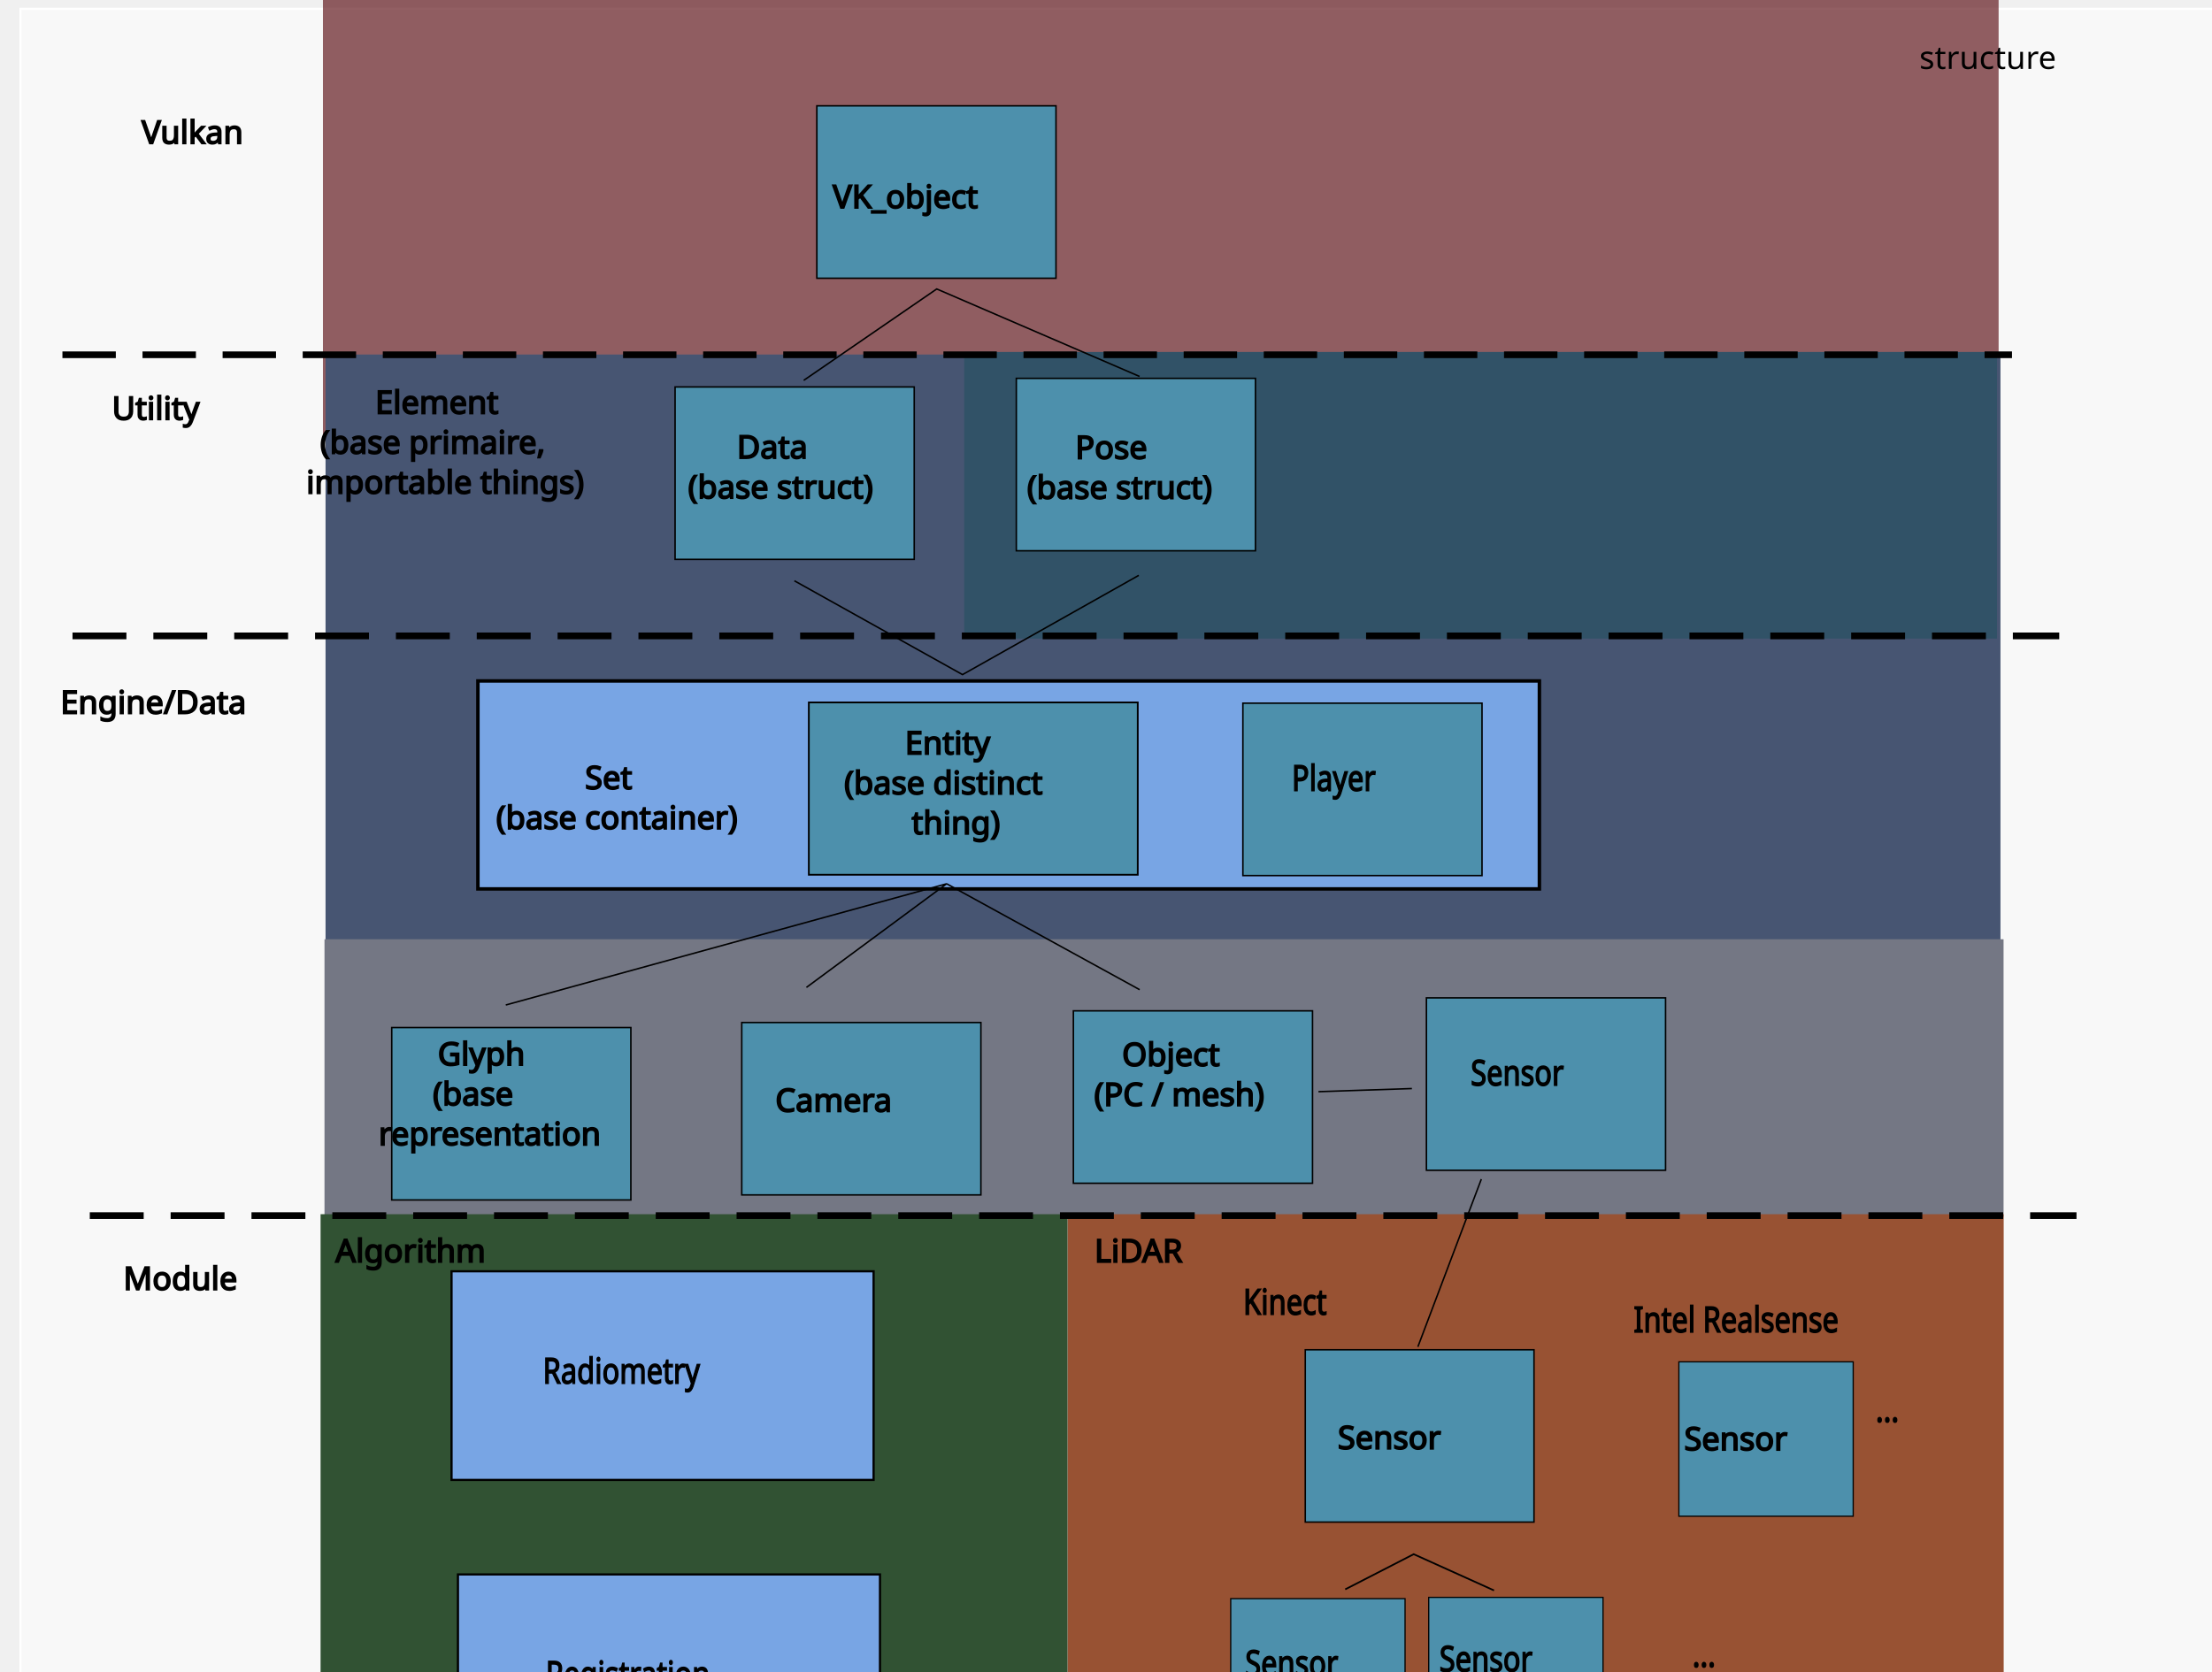
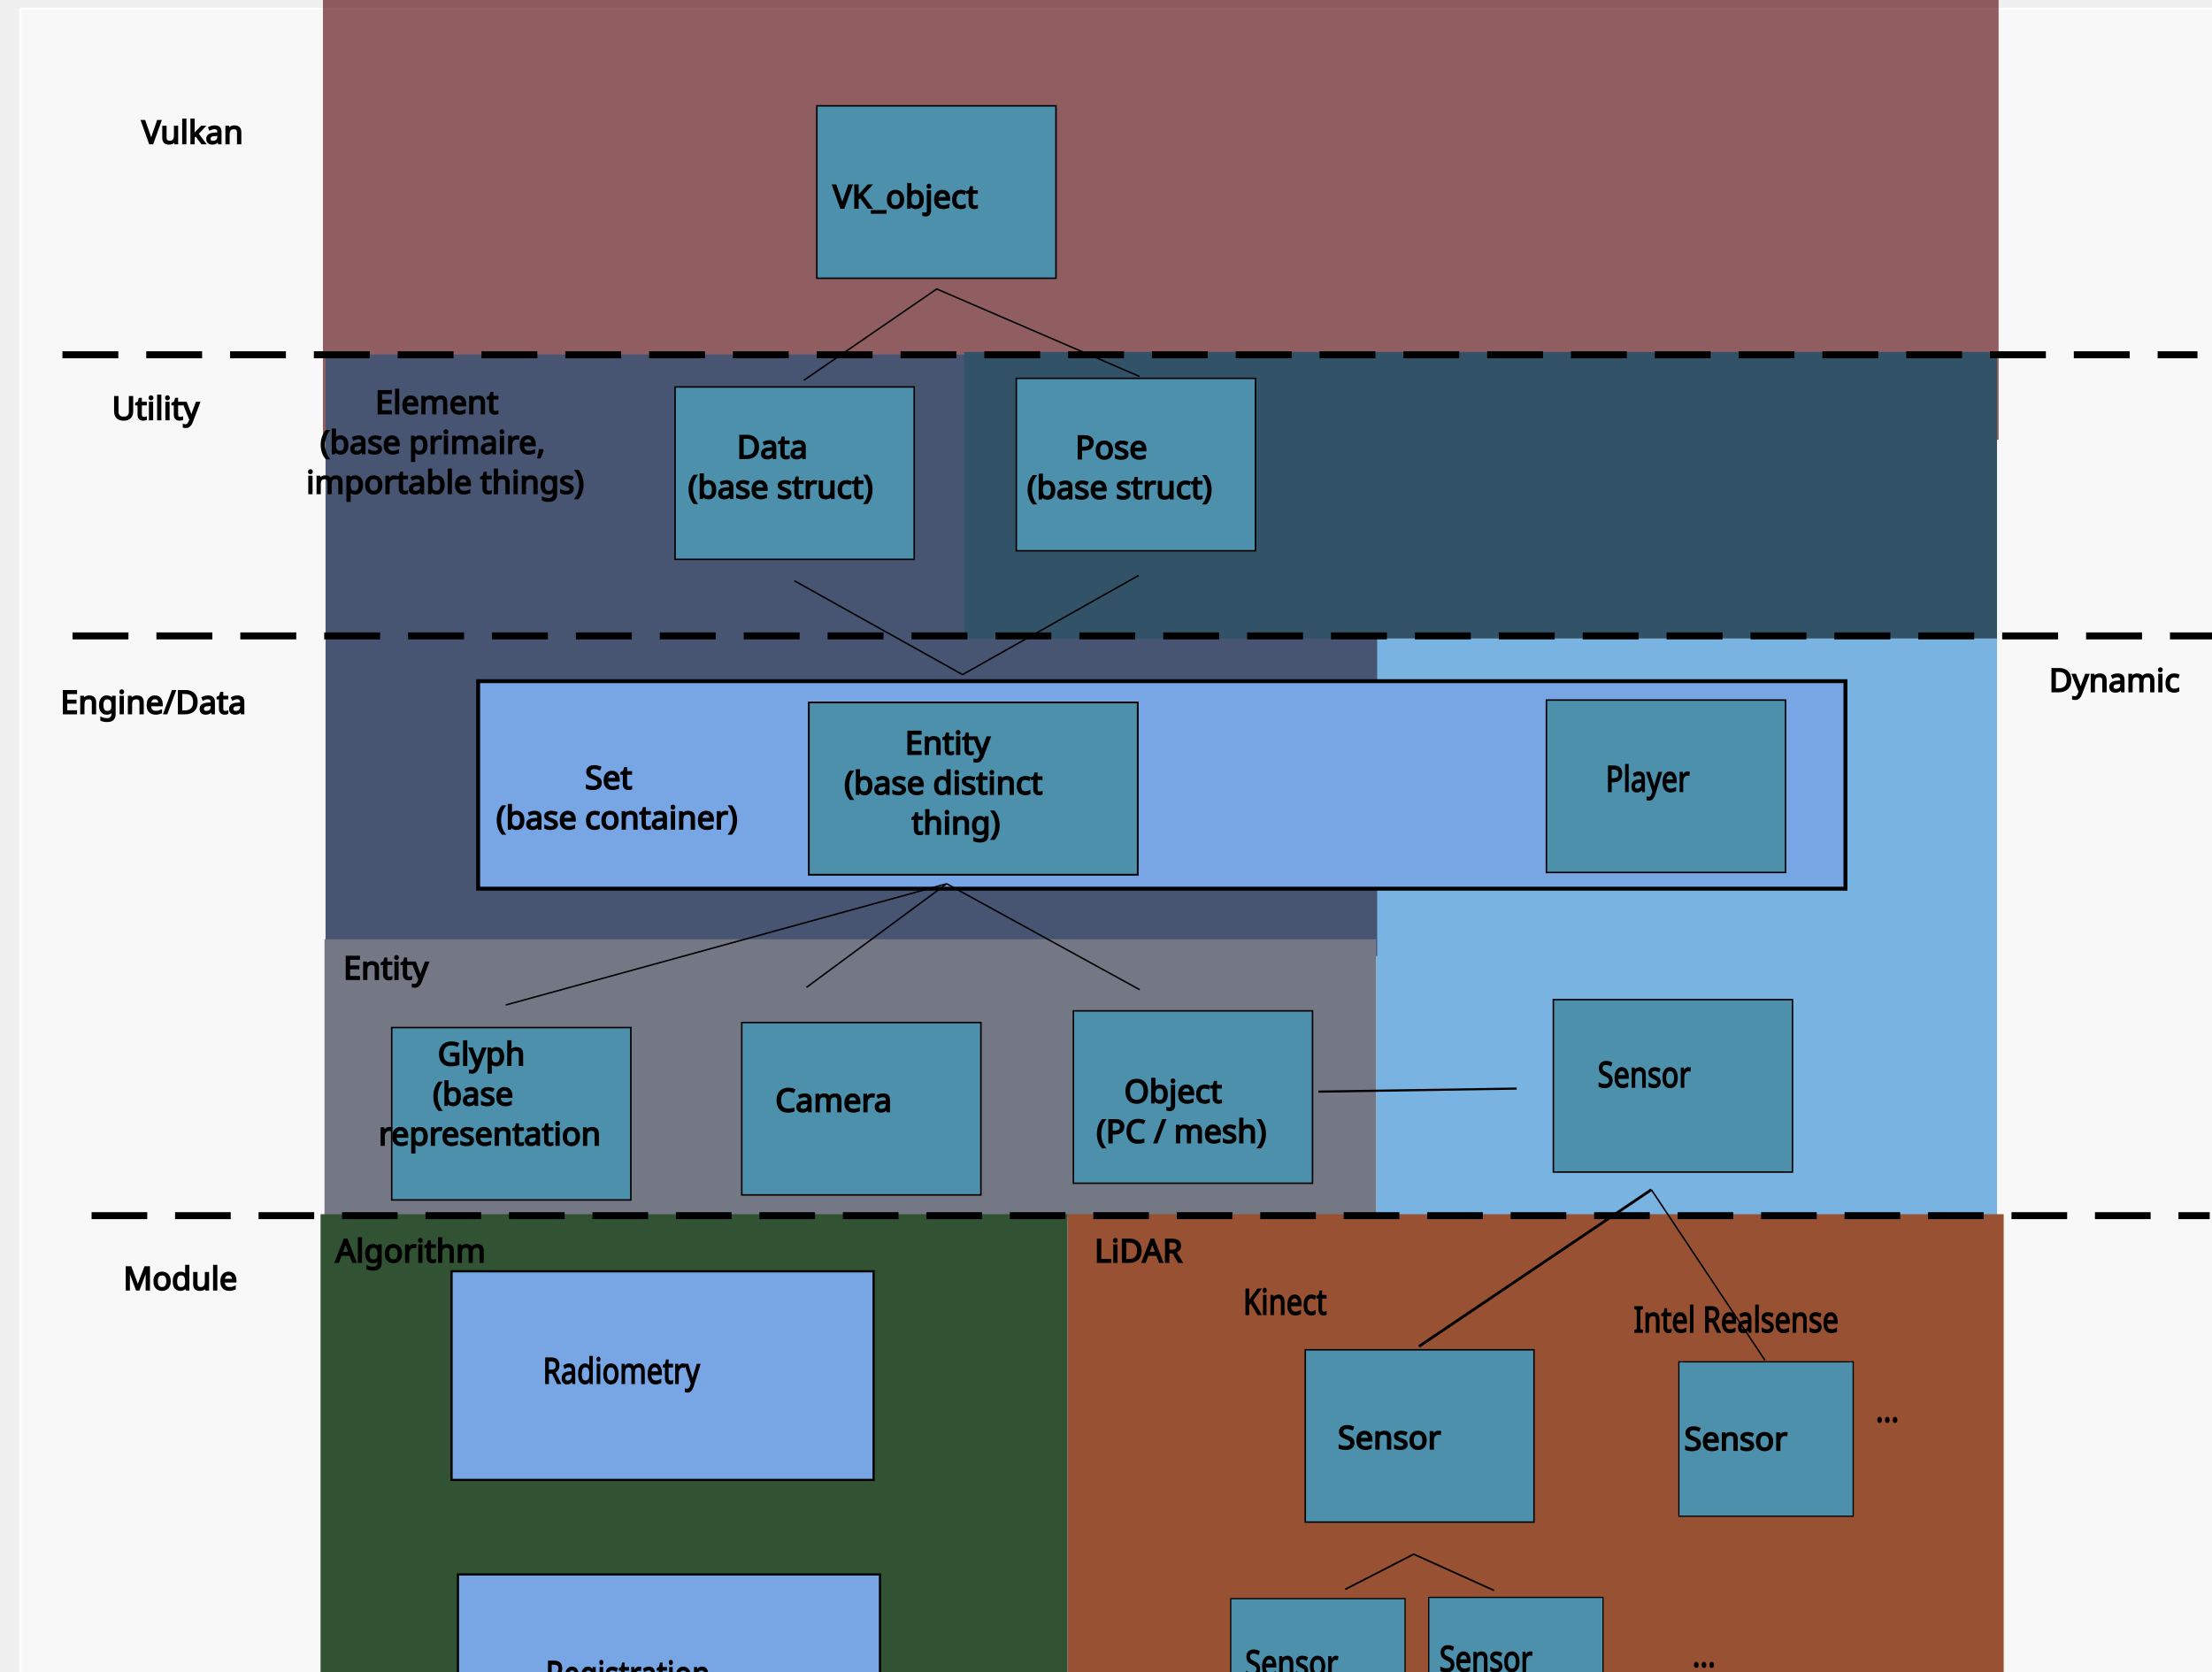
<svg xmlns="http://www.w3.org/2000/svg" width="390.759mm" height="295.349mm" viewBox="0 0 390.759 295.349" version="1.1" id="svg5">
  <defs id="defs2">
    <marker style="overflow:visible" id="TriangleOutL" refX="0" refY="0" orient="auto">
      <path transform="scale(0.8)" style="fill:context-stroke;fill-rule:evenodd;stroke:context-stroke;stroke-width:1pt" d="M 5.77,0 -2.88,5 V -5 Z" id="path2060" />
    </marker>
    <marker style="overflow:visible" id="TriangleInL" refX="0" refY="0" orient="auto">
      <path transform="scale(-0.8)" style="fill:context-stroke;fill-rule:evenodd;stroke:context-stroke;stroke-width:1pt" d="M 5.77,0 -2.88,5 V -5 Z" id="path2051" />
    </marker>
    <marker style="overflow:visible" id="TriangleInM" refX="0" refY="0" orient="auto">
      <path transform="scale(-0.4)" style="fill:context-stroke;fill-rule:evenodd;stroke:context-stroke;stroke-width:1pt" d="M 5.77,0 -2.88,5 V -5 Z" id="path2054" />
    </marker>
  </defs>
  <g id="layer1" transform="translate(331.2249,-3.443989)">
-     <rect style="fill:#ffffff;fill-opacity:0.555;stroke:#ffffff;stroke-width:0.369" id="rect16124" width="390.389" height="323.467" x="-327.616" y="4.998" />
+     <rect style="fill:#ffffff;fill-opacity:0.555;stroke:#ffffff;stroke-width:0.374" id="rect16124" width="399.762" height="323.463" x="-327.614" y="5" />
+     <rect style="fill:#318cd4;fill-opacity:0.63;stroke:none;stroke-width:0.603" id="rect7524-1" width="109.689" height="102.163" x="-88.136" y="116.267" />
    <rect style="fill:#60161d;fill-opacity:0.685;stroke:none;stroke-width:7.63" id="rect33963-14" width="296.016" height="78.315" x="-274.177" y="2.835" />
-     <rect style="opacity:1;fill:#475572;fill-opacity:1;stroke:none;stroke-width:8.886" id="rect33963" width="295.88" height="106.292" x="-273.715" y="66.081" />
-     <rect style="fill:#747784;fill-opacity:1;stroke:none;stroke-width:6.043" id="rect33963-1" width="296.613" height="49.037" x="-273.901" y="169.394" />
+     <rect style="opacity:1;fill:#475572;fill-opacity:1;stroke:none;stroke-width:7.041" id="rect33963" width="185.773" height="106.292" x="-273.715" y="66.081" />
+     <rect style="fill:#747784;fill-opacity:1;stroke:none;stroke-width:4.783" id="rect33963-1" width="185.765" height="49.037" x="-273.901" y="169.394" />
    <rect style="fill:#985233;fill-opacity:1;stroke:none;stroke-width:6.794" id="rect33963-1-4-6" width="165.381" height="111.166" x="-142.648" y="217.973" />
    <rect style="fill:#315233;fill-opacity:1;stroke:none;stroke-width:6.069" id="rect33963-1-4-6-8" width="131.945" height="111.166" x="-274.593" y="217.973" />
    <text xml:space="preserve" style="font-style:normal;font-variant:normal;font-weight:normal;font-stretch:normal;font-size:5.644px;line-height:1.25;font-family:sans-serif;-inkscape-font-specification:'sans-serif, Normal';font-variant-ligatures:normal;font-variant-caps:normal;font-variant-numeric:normal;font-variant-east-asian:normal;text-align:center;text-anchor:middle;stroke:#000000;stroke-width:0.265;stroke-opacity:1" x="-248.911" y="76.522" id="text1714-6">
      <tspan style="font-style:normal;font-variant:normal;font-weight:normal;font-stretch:normal;font-size:5.644px;font-family:sans-serif;-inkscape-font-specification:'sans-serif, Normal';font-variant-ligatures:normal;font-variant-caps:normal;font-variant-numeric:normal;font-variant-east-asian:normal;text-align:center;text-anchor:middle;stroke:#000000;stroke-width:0.265;stroke-opacity:1" x="-248.911" y="76.522" id="tspan5735-0">Element</tspan>
      <tspan style="font-style:normal;font-variant:normal;font-weight:normal;font-stretch:normal;font-size:5.644px;font-family:sans-serif;-inkscape-font-specification:'sans-serif, Normal';font-variant-ligatures:normal;font-variant-caps:normal;font-variant-numeric:normal;font-variant-east-asian:normal;text-align:center;text-anchor:middle;stroke:#000000;stroke-width:0.265;stroke-opacity:1" x="-248.911" y="83.578" id="tspan2691">(base primaire, </tspan>
      <tspan style="font-style:normal;font-variant:normal;font-weight:normal;font-stretch:normal;font-size:5.644px;font-family:sans-serif;-inkscape-font-specification:'sans-serif, Normal';font-variant-ligatures:normal;font-variant-caps:normal;font-variant-numeric:normal;font-variant-east-asian:normal;text-align:center;text-anchor:middle;stroke:#000000;stroke-width:0.265;stroke-opacity:1" x="-248.911" y="90.633" id="tspan2994">importable things)</tspan>
    </text>
    <text xml:space="preserve" style="font-style:normal;font-variant:normal;font-weight:normal;font-stretch:normal;font-size:5.644px;line-height:1.25;font-family:sans-serif;-inkscape-font-specification:'sans-serif, Normal';font-variant-ligatures:normal;font-variant-caps:normal;font-variant-numeric:normal;font-variant-east-asian:normal;text-align:center;text-anchor:middle;stroke:#000000;stroke-width:0.265;stroke-opacity:1" x="-300.465" y="129.522" id="text1714-6-9-9">
      <tspan style="font-style:normal;font-variant:normal;font-weight:normal;font-stretch:normal;font-size:5.644px;font-family:sans-serif;-inkscape-font-specification:'sans-serif, Normal';font-variant-ligatures:normal;font-variant-caps:normal;font-variant-numeric:normal;font-variant-east-asian:normal;text-align:center;text-anchor:middle;stroke:#000000;stroke-width:0.265;stroke-opacity:1" x="-300.465" y="129.522" id="tspan5735-0-0-3">Engine/Data</tspan>
    </text>
-     <rect style="fill:#78a5e4;fill-opacity:1;stroke:#000000;stroke-width:0.613;stroke-opacity:1" id="rect896-8" width="187.516" height="36.746" x="-246.801" y="123.754" />
+     <rect style="fill:#78a5e4;fill-opacity:1;stroke:#000000;stroke-width:0.695;stroke-opacity:1" id="rect896-8" width="241.543" height="36.664" x="-246.76" y="123.795" />
    <rect style="fill:#4d90ac;fill-opacity:1;stroke:#000000;stroke-width:0.311;stroke-opacity:1" id="rect896" width="58.104" height="30.443" x="-188.341" y="127.553" />
    <text xml:space="preserve" style="font-style:normal;font-variant:normal;font-weight:normal;font-stretch:normal;font-size:5.644px;line-height:1.25;font-family:sans-serif;-inkscape-font-specification:'sans-serif, Normal';font-variant-ligatures:normal;font-variant-caps:normal;font-variant-numeric:normal;font-variant-east-asian:normal;text-align:center;text-anchor:middle;stroke:#000000;stroke-width:0.265;stroke-opacity:1" x="-158.693" y="136.7" id="text1714">
      <tspan style="font-style:normal;font-variant:normal;font-weight:normal;font-stretch:normal;font-size:5.644px;font-family:sans-serif;-inkscape-font-specification:'sans-serif, Normal';font-variant-ligatures:normal;font-variant-caps:normal;font-variant-numeric:normal;font-variant-east-asian:normal;text-align:center;text-anchor:middle;stroke:#000000;stroke-width:0.265;stroke-opacity:1" x="-158.693" y="136.7" id="tspan5735">Entity</tspan>
      <tspan style="font-style:normal;font-variant:normal;font-weight:normal;font-stretch:normal;font-size:5.644px;font-family:sans-serif;-inkscape-font-specification:'sans-serif, Normal';font-variant-ligatures:normal;font-variant-caps:normal;font-variant-numeric:normal;font-variant-east-asian:normal;text-align:center;text-anchor:middle;stroke:#000000;stroke-width:0.265;stroke-opacity:1" x="-158.693" y="143.756" id="tspan5782">(base distinct </tspan>
      <tspan style="font-style:normal;font-variant:normal;font-weight:normal;font-stretch:normal;font-size:5.644px;font-family:sans-serif;-inkscape-font-specification:'sans-serif, Normal';font-variant-ligatures:normal;font-variant-caps:normal;font-variant-numeric:normal;font-variant-east-asian:normal;text-align:center;text-anchor:middle;stroke:#000000;stroke-width:0.265;stroke-opacity:1" x="-158.693" y="150.811" id="tspan7902">thing)</tspan>
    </text>
    <rect style="fill:#4d90ac;fill-opacity:1;stroke:#000000;stroke-width:0.265;stroke-opacity:1" id="rect896-89" width="42.244" height="30.462" x="-141.607" y="182.042" />
-     <text xml:space="preserve" style="font-style:normal;font-variant:normal;font-weight:normal;font-stretch:normal;font-size:5.644px;line-height:1.25;font-family:sans-serif;-inkscape-font-specification:'sans-serif, Normal';font-variant-ligatures:normal;font-variant-caps:normal;font-variant-numeric:normal;font-variant-east-asian:normal;text-align:center;text-anchor:middle;stroke:#000000;stroke-width:0.265;stroke-opacity:1" x="-119.238" y="191.756" id="text1714-64">
-       <tspan id="tspan1712-3" style="font-style:normal;font-variant:normal;font-weight:normal;font-stretch:normal;font-size:5.644px;font-family:sans-serif;-inkscape-font-specification:'sans-serif, Normal';font-variant-ligatures:normal;font-variant-caps:normal;font-variant-numeric:normal;font-variant-east-asian:normal;text-align:center;text-anchor:middle;stroke:#000000;stroke-width:0.265;stroke-opacity:1" x="-119.238" y="191.756">Object</tspan>
-       <tspan style="font-style:normal;font-variant:normal;font-weight:normal;font-stretch:normal;font-size:5.644px;font-family:sans-serif;-inkscape-font-specification:'sans-serif, Normal';font-variant-ligatures:normal;font-variant-caps:normal;font-variant-numeric:normal;font-variant-east-asian:normal;text-align:center;text-anchor:middle;stroke:#000000;stroke-width:0.265;stroke-opacity:1" x="-119.238" y="198.812" id="tspan31376">(PC / mesh)</tspan>
+     <text xml:space="preserve" style="font-style:normal;font-variant:normal;font-weight:normal;font-stretch:normal;font-size:5.644px;line-height:1.25;font-family:sans-serif;-inkscape-font-specification:'sans-serif, Normal';font-variant-ligatures:normal;font-variant-caps:normal;font-variant-numeric:normal;font-variant-east-asian:normal;text-align:center;text-anchor:middle;stroke:#000000;stroke-width:0.265;stroke-opacity:1" x="-118.848" y="198.274" id="text1714-64">
+       <tspan id="tspan1712-3" style="font-style:normal;font-variant:normal;font-weight:normal;font-stretch:normal;font-size:5.644px;font-family:sans-serif;-inkscape-font-specification:'sans-serif, Normal';font-variant-ligatures:normal;font-variant-caps:normal;font-variant-numeric:normal;font-variant-east-asian:normal;text-align:center;text-anchor:middle;stroke:#000000;stroke-width:0.265;stroke-opacity:1" x="-118.848" y="198.274">Object</tspan>
+       <tspan style="font-style:normal;font-variant:normal;font-weight:normal;font-stretch:normal;font-size:5.644px;font-family:sans-serif;-inkscape-font-specification:'sans-serif, Normal';font-variant-ligatures:normal;font-variant-caps:normal;font-variant-numeric:normal;font-variant-east-asian:normal;text-align:center;text-anchor:middle;stroke:#000000;stroke-width:0.265;stroke-opacity:1" x="-118.848" y="205.329" id="tspan31376">(PC / mesh)</tspan>
    </text>
    <rect style="fill:#4d90ac;fill-opacity:1;stroke:#000000;stroke-width:0.265;stroke-opacity:1" id="rect896-89-3" width="42.244" height="30.462" x="-211.968" y="71.813" />
    <text xml:space="preserve" style="font-style:normal;font-variant:normal;font-weight:normal;font-stretch:normal;font-size:5.644px;line-height:1.25;font-family:sans-serif;-inkscape-font-specification:'sans-serif, Normal';font-variant-ligatures:normal;font-variant-caps:normal;font-variant-numeric:normal;font-variant-east-asian:normal;text-align:center;text-anchor:middle;stroke:#000000;stroke-width:0.265;stroke-opacity:1" x="-189.661" y="84.422" id="text1714-64-1">
      <tspan id="tspan1712-3-7" style="font-style:normal;font-variant:normal;font-weight:normal;font-stretch:normal;font-size:5.644px;font-family:sans-serif;-inkscape-font-specification:'sans-serif, Normal';font-variant-ligatures:normal;font-variant-caps:normal;font-variant-numeric:normal;font-variant-east-asian:normal;text-align:center;text-anchor:middle;stroke:#000000;stroke-width:0.265;stroke-opacity:1" x="-189.661" y="84.422">Data</tspan>
      <tspan style="font-style:normal;font-variant:normal;font-weight:normal;font-stretch:normal;font-size:5.644px;font-family:sans-serif;-inkscape-font-specification:'sans-serif, Normal';font-variant-ligatures:normal;font-variant-caps:normal;font-variant-numeric:normal;font-variant-east-asian:normal;text-align:center;text-anchor:middle;stroke:#000000;stroke-width:0.265;stroke-opacity:1" x="-189.661" y="91.478" id="tspan14858">(base struct)</tspan>
    </text>
    <text xml:space="preserve" style="font-style:normal;font-variant:normal;font-weight:normal;font-stretch:normal;font-size:5.644px;line-height:1.25;font-family:sans-serif;-inkscape-font-specification:'sans-serif, Normal';font-variant-ligatures:normal;font-variant-caps:normal;font-variant-numeric:normal;font-variant-east-asian:normal;text-align:center;text-anchor:middle;stroke:#000000;stroke-width:0.265;stroke-opacity:1" x="-218.575" y="142.839" id="text1714-83">
      <tspan style="font-style:normal;font-variant:normal;font-weight:normal;font-stretch:normal;font-size:5.644px;font-family:sans-serif;-inkscape-font-specification:'sans-serif, Normal';font-variant-ligatures:normal;font-variant-caps:normal;font-variant-numeric:normal;font-variant-east-asian:normal;text-align:center;text-anchor:middle;stroke:#000000;stroke-width:0.265;stroke-opacity:1" x="-218.575" y="142.839" id="tspan4414">Set</tspan>
      <tspan style="font-style:normal;font-variant:normal;font-weight:normal;font-stretch:normal;font-size:5.644px;font-family:sans-serif;-inkscape-font-specification:'sans-serif, Normal';font-variant-ligatures:normal;font-variant-caps:normal;font-variant-numeric:normal;font-variant-east-asian:normal;text-align:center;text-anchor:middle;stroke:#000000;stroke-width:0.265;stroke-opacity:1" x="-218.575" y="149.895" id="tspan4418">(base container)</tspan>
    </text>
    <rect style="fill:#78a5e4;fill-opacity:1;stroke:#000000;stroke-width:0.387;stroke-opacity:1" id="rect896-8-6-6" width="74.557" height="36.862" x="-251.459" y="228.058" />
    <rect style="fill:#4d90ac;fill-opacity:1;stroke:#000000;stroke-width:0.259;stroke-opacity:1" id="rect896-9" width="40.404" height="30.443" x="-100.643" y="241.927" />
    <text xml:space="preserve" style="font-style:normal;font-variant:normal;font-weight:normal;font-stretch:normal;font-size:5.644px;line-height:1.25;font-family:sans-serif;-inkscape-font-specification:'sans-serif, Normal';font-variant-ligatures:normal;font-variant-caps:normal;font-variant-numeric:normal;font-variant-east-asian:normal;text-align:center;text-anchor:middle;stroke:#000000;stroke-width:0.265;stroke-opacity:1" x="-82.122" y="259.436" id="text1714-4">
      <tspan style="font-style:normal;font-variant:normal;font-weight:normal;font-stretch:normal;font-size:5.644px;font-family:sans-serif;-inkscape-font-specification:'sans-serif, Normal';font-variant-ligatures:normal;font-variant-caps:normal;font-variant-numeric:normal;font-variant-east-asian:normal;text-align:center;text-anchor:middle;stroke:#000000;stroke-width:0.265;stroke-opacity:1" x="-82.122" y="259.436" id="tspan7902-6">Sensor</tspan>
    </text>
    <rect style="fill:#4d90ac;fill-opacity:1;stroke:#000000;stroke-width:0.265;stroke-opacity:1" id="rect896-1-5" width="42.244" height="30.462" x="-186.925" y="22.142" />
    <text xml:space="preserve" style="font-style:normal;font-variant:normal;font-weight:normal;font-stretch:normal;font-size:5.644px;line-height:1.25;font-family:sans-serif;-inkscape-font-specification:'sans-serif, Normal';font-variant-ligatures:normal;font-variant-caps:normal;font-variant-numeric:normal;font-variant-east-asian:normal;stroke:#000000;stroke-width:0.265;stroke-opacity:1" x="-184.121" y="40.194" id="text1714-7-9">
      <tspan id="tspan1712-5-7" style="font-style:normal;font-variant:normal;font-weight:normal;font-stretch:normal;font-size:5.644px;font-family:sans-serif;-inkscape-font-specification:'sans-serif, Normal';font-variant-ligatures:normal;font-variant-caps:normal;font-variant-numeric:normal;font-variant-east-asian:normal;stroke:#000000;stroke-width:0.265;stroke-opacity:1" x="-184.121" y="40.194">VK_object</tspan>
    </text>
    <rect style="fill:#4d90ac;fill-opacity:1;stroke:#000000;stroke-width:0.265;stroke-opacity:1" id="rect896-17" width="42.244" height="30.462" x="-262.024" y="184.995" />
    <text xml:space="preserve" style="font-style:normal;font-variant:normal;font-weight:normal;font-stretch:normal;font-size:5.644px;line-height:1.25;font-family:sans-serif;-inkscape-font-specification:'sans-serif, Normal';font-variant-ligatures:normal;font-variant-caps:normal;font-variant-numeric:normal;font-variant-east-asian:normal;text-align:center;text-anchor:middle;stroke:#000000;stroke-width:0.265;stroke-opacity:1" x="-241.048" y="191.654" id="text1714-8">
      <tspan id="tspan1712-57" style="font-style:normal;font-variant:normal;font-weight:normal;font-stretch:normal;font-size:5.644px;font-family:sans-serif;-inkscape-font-specification:'sans-serif, Normal';font-variant-ligatures:normal;font-variant-caps:normal;font-variant-numeric:normal;font-variant-east-asian:normal;text-align:center;text-anchor:middle;stroke:#000000;stroke-width:0.265;stroke-opacity:1" x="-241.048" y="191.654">Glyph</tspan>
      <tspan style="font-style:normal;font-variant:normal;font-weight:normal;font-stretch:normal;font-size:5.644px;font-family:sans-serif;-inkscape-font-specification:'sans-serif, Normal';font-variant-ligatures:normal;font-variant-caps:normal;font-variant-numeric:normal;font-variant-east-asian:normal;text-align:center;text-anchor:middle;stroke:#000000;stroke-width:0.265;stroke-opacity:1" x="-241.048" y="198.71" id="tspan20344">(base  </tspan>
      <tspan style="font-style:normal;font-variant:normal;font-weight:normal;font-stretch:normal;font-size:5.644px;font-family:sans-serif;-inkscape-font-specification:'sans-serif, Normal';font-variant-ligatures:normal;font-variant-caps:normal;font-variant-numeric:normal;font-variant-east-asian:normal;text-align:center;text-anchor:middle;stroke:#000000;stroke-width:0.265;stroke-opacity:1" x="-241.048" y="205.765" id="tspan23356">representation</tspan>
    </text>
-     <rect style="fill:#4d90ac;fill-opacity:1;stroke:#000000;stroke-width:0.265;stroke-opacity:1" id="rect896-17-4-1-6" width="42.244" height="30.462" x="-79.24" y="179.748" />
-     <text xml:space="preserve" style="font-style:normal;font-variant:normal;font-weight:normal;font-stretch:normal;font-size:5.644px;line-height:1.25;font-family:sans-serif;-inkscape-font-specification:'sans-serif, Normal';font-variant-ligatures:normal;font-variant-caps:normal;font-variant-numeric:normal;font-variant-east-asian:normal;text-align:center;text-anchor:middle;stroke:#000000;stroke-width:0.214;stroke-opacity:1" x="-66.37" y="176.117" id="text1714-8-1" transform="scale(0.9022003,1.108401)">
-       <tspan style="font-style:normal;font-variant:normal;font-weight:normal;font-stretch:normal;font-size:5.644px;font-family:sans-serif;-inkscape-font-specification:'sans-serif, Normal';font-variant-ligatures:normal;font-variant-caps:normal;font-variant-numeric:normal;font-variant-east-asian:normal;text-align:center;text-anchor:middle;stroke:#000000;stroke-width:0.214;stroke-opacity:1" x="-66.37" y="176.117" id="tspan25914">Sensor</tspan>
+     <rect style="fill:#4d90ac;fill-opacity:1;stroke:#000000;stroke-width:0.265;stroke-opacity:1" id="rect896-17-4-1-6" width="42.244" height="30.462" x="-56.82" y="180.062" />
+     <text xml:space="preserve" style="font-style:normal;font-variant:normal;font-weight:normal;font-stretch:normal;font-size:5.644px;line-height:1.25;font-family:sans-serif;-inkscape-font-specification:'sans-serif, Normal';font-variant-ligatures:normal;font-variant-caps:normal;font-variant-numeric:normal;font-variant-east-asian:normal;text-align:center;text-anchor:middle;stroke:#000000;stroke-width:0.214;stroke-opacity:1" x="-41.52" y="176.4" id="text1714-8-1" transform="scale(0.9022003,1.108401)">
+       <tspan style="font-style:normal;font-variant:normal;font-weight:normal;font-stretch:normal;font-size:5.644px;font-family:sans-serif;-inkscape-font-specification:'sans-serif, Normal';font-variant-ligatures:normal;font-variant-caps:normal;font-variant-numeric:normal;font-variant-east-asian:normal;text-align:center;text-anchor:middle;stroke:#000000;stroke-width:0.214;stroke-opacity:1" x="-41.52" y="176.4" id="tspan25914">Sensor</tspan>
    </text>
-     <rect style="fill:#4d90ac;fill-opacity:1;stroke:#000000;stroke-width:0.265;stroke-opacity:1" id="rect896-17-4-1-6-3" width="42.244" height="30.462" x="-111.665" y="127.681" />
-     <text xml:space="preserve" style="font-style:normal;font-variant:normal;font-weight:normal;font-stretch:normal;font-size:5.644px;line-height:1.25;font-family:sans-serif;-inkscape-font-specification:'sans-serif, Normal';font-variant-ligatures:normal;font-variant-caps:normal;font-variant-numeric:normal;font-variant-east-asian:normal;text-align:center;text-anchor:middle;stroke:#000000;stroke-width:0.214;stroke-opacity:1" x="-102.31" y="129.142" id="text1714-8-1-51" transform="scale(0.9022003,1.108401)">
-       <tspan style="font-style:normal;font-variant:normal;font-weight:normal;font-stretch:normal;font-size:5.644px;font-family:sans-serif;-inkscape-font-specification:'sans-serif, Normal';font-variant-ligatures:normal;font-variant-caps:normal;font-variant-numeric:normal;font-variant-east-asian:normal;text-align:center;text-anchor:middle;stroke:#000000;stroke-width:0.214;stroke-opacity:1" x="-102.31" y="129.142" id="tspan25914-7">Player</tspan>
+     <rect style="fill:#4d90ac;fill-opacity:1;stroke:#000000;stroke-width:0.265;stroke-opacity:1" id="rect896-17-4-1-6-3" width="42.244" height="30.462" x="-58.043" y="127.132" />
+     <text xml:space="preserve" style="font-style:normal;font-variant:normal;font-weight:normal;font-stretch:normal;font-size:5.644px;line-height:1.25;font-family:sans-serif;-inkscape-font-specification:'sans-serif, Normal';font-variant-ligatures:normal;font-variant-caps:normal;font-variant-numeric:normal;font-variant-east-asian:normal;text-align:center;text-anchor:middle;stroke:#000000;stroke-width:0.214;stroke-opacity:1" x="-40.841" y="129.269" id="text1714-8-1-51" transform="scale(0.9022003,1.108401)">
+       <tspan style="font-style:normal;font-variant:normal;font-weight:normal;font-stretch:normal;font-size:5.644px;font-family:sans-serif;-inkscape-font-specification:'sans-serif, Normal';font-variant-ligatures:normal;font-variant-caps:normal;font-variant-numeric:normal;font-variant-east-asian:normal;text-align:center;text-anchor:middle;stroke:#000000;stroke-width:0.214;stroke-opacity:1" x="-40.841" y="129.269" id="tspan25914-7">Player</tspan>
    </text>
    <rect style="fill:#4d90ac;fill-opacity:1;stroke:#000000;stroke-width:0.214;stroke-opacity:1" id="rect896-17-4-6" width="30.795" height="27.282" x="-113.812" y="285.896" />
    <text xml:space="preserve" style="font-style:normal;font-variant:normal;font-weight:normal;font-stretch:normal;font-size:5.644px;line-height:1.25;font-family:sans-serif;-inkscape-font-specification:'sans-serif, Normal';font-variant-ligatures:normal;font-variant-caps:normal;font-variant-numeric:normal;font-variant-east-asian:normal;text-align:center;text-anchor:middle;stroke:#000000;stroke-width:0.214;stroke-opacity:1" x="-109.073" y="270.221" id="text1714-8-1-5" transform="scale(0.9022003,1.108401)">
      <tspan style="font-style:normal;font-variant:normal;font-weight:normal;font-stretch:normal;font-size:5.644px;font-family:sans-serif;-inkscape-font-specification:'sans-serif, Normal';font-variant-ligatures:normal;font-variant-caps:normal;font-variant-numeric:normal;font-variant-east-asian:normal;text-align:center;text-anchor:middle;stroke:#000000;stroke-width:0.214;stroke-opacity:1" x="-109.073" y="270.221" id="tspan7703">Sensor</tspan>
      <tspan style="font-style:normal;font-variant:normal;font-weight:normal;font-stretch:normal;font-size:5.644px;font-family:sans-serif;-inkscape-font-specification:'sans-serif, Normal';font-variant-ligatures:normal;font-variant-caps:normal;font-variant-numeric:normal;font-variant-east-asian:normal;text-align:center;text-anchor:middle;stroke:#000000;stroke-width:0.214;stroke-opacity:1" x="-109.073" y="277.276" id="tspan3149">capture</tspan>
    </text>
    <text xml:space="preserve" style="font-style:normal;font-variant:normal;font-weight:normal;font-stretch:normal;font-size:5.644px;line-height:1.25;font-family:sans-serif;-inkscape-font-specification:'sans-serif, Normal';font-variant-ligatures:normal;font-variant-caps:normal;font-variant-numeric:normal;font-variant-east-asian:normal;text-align:center;text-anchor:middle;stroke:#000000;stroke-width:0.214;stroke-opacity:1" x="-111.855" y="212.643" id="text1714-8-1-5-8" transform="scale(0.9022003,1.108401)">
      <tspan style="font-style:normal;font-variant:normal;font-weight:normal;font-stretch:normal;font-size:5.644px;font-family:sans-serif;-inkscape-font-specification:'sans-serif, Normal';font-variant-ligatures:normal;font-variant-caps:normal;font-variant-numeric:normal;font-variant-east-asian:normal;text-align:center;text-anchor:middle;stroke:#000000;stroke-width:0.214;stroke-opacity:1" x="-111.855" y="212.643" id="tspan25914-7-8">Kinect</tspan>
    </text>
    <text xml:space="preserve" style="font-style:normal;font-variant:normal;font-weight:normal;font-stretch:normal;font-size:5.644px;line-height:1.25;font-family:sans-serif;-inkscape-font-specification:'sans-serif, Normal';font-variant-ligatures:normal;font-variant-caps:normal;font-variant-numeric:normal;font-variant-east-asian:normal;text-align:center;text-anchor:middle;stroke:#000000;stroke-width:0.214;stroke-opacity:1" x="-241.79" y="223.628" id="text1714-8-1-5-8-8" transform="scale(0.9022003,1.108401)">
      <tspan style="font-style:normal;font-variant:normal;font-weight:normal;font-stretch:normal;font-size:5.644px;font-family:sans-serif;-inkscape-font-specification:'sans-serif, Normal';font-variant-ligatures:normal;font-variant-caps:normal;font-variant-numeric:normal;font-variant-east-asian:normal;text-align:center;text-anchor:middle;stroke:#000000;stroke-width:0.214;stroke-opacity:1" x="-241.79" y="223.628" id="tspan25914-7-8-3">Radiometry</tspan>
    </text>
    <rect style="fill:#78a5e4;fill-opacity:1;stroke:#000000;stroke-width:0.387;stroke-opacity:1" id="rect896-8-6-6-8" width="74.557" height="36.862" x="-250.328" y="281.619" />
    <text xml:space="preserve" style="font-style:normal;font-variant:normal;font-weight:normal;font-stretch:normal;font-size:5.644px;line-height:1.25;font-family:sans-serif;-inkscape-font-specification:'sans-serif, Normal';font-variant-ligatures:normal;font-variant-caps:normal;font-variant-numeric:normal;font-variant-east-asian:normal;text-align:center;text-anchor:middle;stroke:#000000;stroke-width:0.214;stroke-opacity:1" x="-240.536" y="271.951" id="text1714-8-1-5-8-8-3" transform="scale(0.9022003,1.108401)">
      <tspan style="font-style:normal;font-variant:normal;font-weight:normal;font-stretch:normal;font-size:5.644px;font-family:sans-serif;-inkscape-font-specification:'sans-serif, Normal';font-variant-ligatures:normal;font-variant-caps:normal;font-variant-numeric:normal;font-variant-east-asian:normal;text-align:center;text-anchor:middle;stroke:#000000;stroke-width:0.214;stroke-opacity:1" x="-240.536" y="271.951" id="tspan25914-7-8-3-3">Registration</tspan>
    </text>
    <rect style="fill:#4d90ac;fill-opacity:1;stroke:#000000;stroke-width:0.214;stroke-opacity:1" id="rect896-17-4-9" width="30.795" height="27.282" x="-78.836" y="285.672" />
    <text xml:space="preserve" style="font-style:normal;font-variant:normal;font-weight:normal;font-stretch:normal;font-size:5.644px;line-height:1.25;font-family:sans-serif;-inkscape-font-specification:'sans-serif, Normal';font-variant-ligatures:normal;font-variant-caps:normal;font-variant-numeric:normal;font-variant-east-asian:normal;text-align:center;text-anchor:middle;stroke:#000000;stroke-width:0.214;stroke-opacity:1" x="-71.039" y="269.535" id="text1714-8-1-6" transform="scale(0.9022003,1.108401)">
      <tspan style="font-style:normal;font-variant:normal;font-weight:normal;font-stretch:normal;font-size:5.644px;font-family:sans-serif;-inkscape-font-specification:'sans-serif, Normal';font-variant-ligatures:normal;font-variant-caps:normal;font-variant-numeric:normal;font-variant-east-asian:normal;text-align:center;text-anchor:middle;stroke:#000000;stroke-width:0.214;stroke-opacity:1" x="-71.039" y="269.535" id="tspan8719">Sensor</tspan>
      <tspan style="font-style:normal;font-variant:normal;font-weight:normal;font-stretch:normal;font-size:5.644px;font-family:sans-serif;-inkscape-font-specification:'sans-serif, Normal';font-variant-ligatures:normal;font-variant-caps:normal;font-variant-numeric:normal;font-variant-east-asian:normal;text-align:center;text-anchor:middle;stroke:#000000;stroke-width:0.214;stroke-opacity:1" x="-71.039" y="276.59" id="tspan3993">playback</tspan>
    </text>
    <rect style="fill:#4d90ac;fill-opacity:1;stroke:#000000;stroke-width:0.214;stroke-opacity:1" id="rect896-17-4-42" width="30.795" height="27.282" x="-34.645" y="244.056" />
    <text xml:space="preserve" style="font-style:normal;font-variant:normal;font-weight:normal;font-stretch:normal;font-size:5.644px;line-height:1.25;font-family:sans-serif;-inkscape-font-specification:'sans-serif, Normal';font-variant-ligatures:normal;font-variant-caps:normal;font-variant-numeric:normal;font-variant-east-asian:normal;text-align:center;text-anchor:middle;stroke:#000000;stroke-width:0.214;stroke-opacity:1" x="-23.509" y="215.453" id="text1714-8-1-2" transform="scale(0.9022003,1.108401)">
      <tspan style="font-style:normal;font-variant:normal;font-weight:normal;font-stretch:normal;font-size:5.644px;font-family:sans-serif;-inkscape-font-specification:'sans-serif, Normal';font-variant-ligatures:normal;font-variant-caps:normal;font-variant-numeric:normal;font-variant-east-asian:normal;text-align:center;text-anchor:middle;stroke:#000000;stroke-width:0.214;stroke-opacity:1" x="-23.509" y="215.453" id="tspan18100">Intel Realsense</tspan>
    </text>
    <text xml:space="preserve" style="font-style:normal;font-variant:normal;font-weight:normal;font-stretch:normal;font-size:5.644px;line-height:1.25;font-family:sans-serif;-inkscape-font-specification:'sans-serif, Normal';font-variant-ligatures:normal;font-variant-caps:normal;font-variant-numeric:normal;font-variant-east-asian:normal;text-align:center;text-anchor:middle;stroke:#000000;stroke-width:0.214;stroke-opacity:1" x="6.082" y="229.748" id="text1714-8-1-2-8" transform="scale(0.9022003,1.108401)">
      <tspan style="font-style:normal;font-variant:normal;font-weight:normal;font-stretch:normal;font-size:5.644px;font-family:sans-serif;-inkscape-font-specification:'sans-serif, Normal';font-variant-ligatures:normal;font-variant-caps:normal;font-variant-numeric:normal;font-variant-east-asian:normal;text-align:center;text-anchor:middle;stroke:#000000;stroke-width:0.214;stroke-opacity:1" x="6.082" y="229.748" id="tspan25914-41-9">...</tspan>
    </text>
    <text xml:space="preserve" style="font-style:normal;font-variant:normal;font-weight:normal;font-stretch:normal;font-size:5.644px;line-height:1.25;font-family:sans-serif;-inkscape-font-specification:'sans-serif, Normal';font-variant-ligatures:normal;font-variant-caps:normal;font-variant-numeric:normal;font-variant-east-asian:normal;text-align:center;text-anchor:middle;stroke:#000000;stroke-width:0.214;stroke-opacity:1" x="-29.81" y="268.796" id="text1714-8-1-2-8-8" transform="scale(0.9022003,1.108401)">
      <tspan style="font-style:normal;font-variant:normal;font-weight:normal;font-stretch:normal;font-size:5.644px;font-family:sans-serif;-inkscape-font-specification:'sans-serif, Normal';font-variant-ligatures:normal;font-variant-caps:normal;font-variant-numeric:normal;font-variant-east-asian:normal;text-align:center;text-anchor:middle;stroke:#000000;stroke-width:0.214;stroke-opacity:1" x="-29.81" y="268.796" id="tspan25914-41-9-6">...</tspan>
    </text>
    <rect style="fill:#4d90ac;fill-opacity:1;stroke:#000000;stroke-width:0.265;stroke-opacity:1" id="rect896-17-4-1" width="42.244" height="30.462" x="-200.189" y="184.105" />
    <text xml:space="preserve" style="font-style:normal;font-variant:normal;font-weight:normal;font-stretch:normal;font-size:5.644px;line-height:1.25;font-family:sans-serif;-inkscape-font-specification:'sans-serif, Normal';font-variant-ligatures:normal;font-variant-caps:normal;font-variant-numeric:normal;font-variant-east-asian:normal;stroke:#000000;stroke-width:0.265;stroke-opacity:1" x="-194.249" y="199.835" id="text1714-8-1-7">
      <tspan id="tspan1712-57-8-5" style="font-style:normal;font-variant:normal;font-weight:normal;font-stretch:normal;font-size:5.644px;font-family:sans-serif;-inkscape-font-specification:'sans-serif, Normal';font-variant-ligatures:normal;font-variant-caps:normal;font-variant-numeric:normal;font-variant-east-asian:normal;stroke:#000000;stroke-width:0.265;stroke-opacity:1" x="-194.249" y="199.835">Camera</tspan>
    </text>
    <text xml:space="preserve" style="font-style:normal;font-variant:normal;font-weight:normal;font-stretch:normal;font-size:5.644px;line-height:1.25;font-family:sans-serif;-inkscape-font-specification:'sans-serif, Normal';font-variant-ligatures:normal;font-variant-caps:normal;font-variant-numeric:normal;font-variant-east-asian:normal;stroke:#000000;stroke-width:0.265;stroke-opacity:1" x="-309.424" y="231.327" id="text10767-4">
      <tspan id="tspan10765-1" style="font-style:normal;font-variant:normal;font-weight:normal;font-stretch:normal;font-size:5.644px;font-family:sans-serif;-inkscape-font-specification:'sans-serif, Normal';font-variant-ligatures:normal;font-variant-caps:normal;font-variant-numeric:normal;font-variant-east-asian:normal;stroke:#000000;stroke-width:0.265;stroke-opacity:1" x="-309.424" y="231.327">Module</tspan>
    </text>
    <text xml:space="preserve" style="font-style:normal;font-variant:normal;font-weight:normal;font-stretch:normal;font-size:5.644px;line-height:1.25;font-family:sans-serif;-inkscape-font-specification:'sans-serif, Normal';font-variant-ligatures:normal;font-variant-caps:normal;font-variant-numeric:normal;font-variant-east-asian:normal;stroke:#000000;stroke-width:0.265;stroke-opacity:1" x="-271.974" y="226.442" id="text10767-4-3">
      <tspan id="tspan10765-1-8" style="font-style:normal;font-variant:normal;font-weight:normal;font-stretch:normal;font-size:5.644px;font-family:sans-serif;-inkscape-font-specification:'sans-serif, Normal';font-variant-ligatures:normal;font-variant-caps:normal;font-variant-numeric:normal;font-variant-east-asian:normal;stroke:#000000;stroke-width:0.265;stroke-opacity:1" x="-271.974" y="226.442">Algorithm</tspan>
    </text>
+     <text xml:space="preserve" style="font-style:normal;font-variant:normal;font-weight:normal;font-stretch:normal;font-size:5.644px;line-height:1.25;font-family:sans-serif;-inkscape-font-specification:'sans-serif, Normal';font-variant-ligatures:normal;font-variant-caps:normal;font-variant-numeric:normal;font-variant-east-asian:normal;stroke:#000000;stroke-width:0.265;stroke-opacity:1" x="30.762" y="125.632" id="text10767-4-3-6">
+       <tspan id="tspan10765-1-8-9" style="font-style:normal;font-variant:normal;font-weight:normal;font-stretch:normal;font-size:5.644px;font-family:sans-serif;-inkscape-font-specification:'sans-serif, Normal';font-variant-ligatures:normal;font-variant-caps:normal;font-variant-numeric:normal;font-variant-east-asian:normal;stroke:#000000;stroke-width:0.265;stroke-opacity:1" x="30.762" y="125.632">Dynamic</tspan>
+     </text>
    <text xml:space="preserve" style="font-style:normal;font-variant:normal;font-weight:normal;font-stretch:normal;font-size:5.644px;line-height:1.25;font-family:sans-serif;-inkscape-font-specification:'sans-serif, Normal';font-variant-ligatures:normal;font-variant-caps:normal;font-variant-numeric:normal;font-variant-east-asian:normal;stroke:#000000;stroke-width:0.265;stroke-opacity:1" x="-137.872" y="226.45" id="text10767-4-0">
      <tspan id="tspan10765-1-4" style="font-style:normal;font-variant:normal;font-weight:normal;font-stretch:normal;font-size:5.644px;font-family:sans-serif;-inkscape-font-specification:'sans-serif, Normal';font-variant-ligatures:normal;font-variant-caps:normal;font-variant-numeric:normal;font-variant-east-asian:normal;stroke:#000000;stroke-width:0.265;stroke-opacity:1" x="-137.872" y="226.45">LiDAR</tspan>
    </text>
    <text xml:space="preserve" style="font-style:normal;font-variant:normal;font-weight:normal;font-stretch:normal;font-size:5.644px;line-height:1.25;font-family:sans-serif;-inkscape-font-specification:'sans-serif, Normal';font-variant-ligatures:normal;font-variant-caps:normal;font-variant-numeric:normal;font-variant-east-asian:normal;stroke:#000000;stroke-width:0.265;stroke-opacity:1" x="-311.437" y="77.575" id="text10767-7">
      <tspan id="tspan10765-8" style="font-style:normal;font-variant:normal;font-weight:normal;font-stretch:normal;font-size:5.644px;font-family:sans-serif;-inkscape-font-specification:'sans-serif, Normal';font-variant-ligatures:normal;font-variant-caps:normal;font-variant-numeric:normal;font-variant-east-asian:normal;stroke:#000000;stroke-width:0.265;stroke-opacity:1" x="-311.437" y="77.575">Utility</tspan>
    </text>
+     <text xml:space="preserve" style="font-style:normal;font-variant:normal;font-weight:normal;font-stretch:normal;font-size:5.644px;line-height:1.25;font-family:sans-serif;-inkscape-font-specification:'sans-serif, Normal';font-variant-ligatures:normal;font-variant-caps:normal;font-variant-numeric:normal;font-variant-east-asian:normal;stroke:#000000;stroke-width:0.265;stroke-opacity:1" x="-270.566" y="176.466" id="text10767-7-4">
+       <tspan id="tspan10765-8-2" style="font-style:normal;font-variant:normal;font-weight:normal;font-stretch:normal;font-size:5.644px;font-family:sans-serif;-inkscape-font-specification:'sans-serif, Normal';font-variant-ligatures:normal;font-variant-caps:normal;font-variant-numeric:normal;font-variant-east-asian:normal;stroke:#000000;stroke-width:0.265;stroke-opacity:1" x="-270.566" y="176.466">Entity</tspan>
+     </text>
    <text xml:space="preserve" style="font-style:normal;font-variant:normal;font-weight:normal;font-stretch:normal;font-size:5.644px;line-height:1.25;font-family:sans-serif;-inkscape-font-specification:'sans-serif, Normal';font-variant-ligatures:normal;font-variant-caps:normal;font-variant-numeric:normal;font-variant-east-asian:normal;stroke:#000000;stroke-width:0.265;stroke-opacity:1" x="-306.212" y="28.808" id="text11761">
      <tspan id="tspan11759" style="font-style:normal;font-variant:normal;font-weight:normal;font-stretch:normal;font-size:5.644px;font-family:sans-serif;-inkscape-font-specification:'sans-serif, Normal';font-variant-ligatures:normal;font-variant-caps:normal;font-variant-numeric:normal;font-variant-east-asian:normal;stroke:#000000;stroke-width:0.265;stroke-opacity:1" x="-306.212" y="28.808">Vulkan</tspan>
    </text>
-     <path style="fill:none;stroke:#000000;stroke-width:1.19;stroke-linecap:butt;stroke-linejoin:miter;stroke-miterlimit:4;stroke-dasharray:9.521, 4.761;stroke-dashoffset:0;stroke-opacity:1" d="M -315.363,218.229 H 35.598" id="path12759-5-3-7" />
+     <path style="fill:none;stroke:#000000;stroke-width:1.229;stroke-linecap:butt;stroke-linejoin:miter;stroke-miterlimit:4;stroke-dasharray:9.831, 4.915;stroke-dashoffset:0;stroke-opacity:1" d="M -315.044,218.229 H 59.128" id="path12759-5-3-7" />
    <rect style="fill:#315267;stroke:none;stroke-width:0.548;fill-opacity:1" id="rect7524" width="182.448" height="50.638" x="-160.895" y="65.629" />
    <rect style="fill:#4d90ac;fill-opacity:1;stroke:#000000;stroke-width:0.265;stroke-opacity:1" id="rect896-89-3-3" width="42.244" height="30.462" x="-151.688" y="70.293" />
    <text xml:space="preserve" style="font-style:normal;font-variant:normal;font-weight:normal;font-stretch:normal;font-size:5.644px;line-height:1.25;font-family:sans-serif;-inkscape-font-specification:'sans-serif, Normal';font-variant-ligatures:normal;font-variant-caps:normal;font-variant-numeric:normal;font-variant-east-asian:normal;text-align:center;text-anchor:middle;stroke:#000000;stroke-width:0.265;stroke-opacity:1" x="-129.766" y="84.491" id="text1714-64-1-1">
      <tspan id="tspan1712-3-7-7" style="font-style:normal;font-variant:normal;font-weight:normal;font-stretch:normal;font-size:5.644px;font-family:sans-serif;-inkscape-font-specification:'sans-serif, Normal';font-variant-ligatures:normal;font-variant-caps:normal;font-variant-numeric:normal;font-variant-east-asian:normal;text-align:center;text-anchor:middle;stroke:#000000;stroke-width:0.265;stroke-opacity:1" x="-129.766" y="84.491">Pose</tspan>
      <tspan style="font-style:normal;font-variant:normal;font-weight:normal;font-stretch:normal;font-size:5.644px;font-family:sans-serif;-inkscape-font-specification:'sans-serif, Normal';font-variant-ligatures:normal;font-variant-caps:normal;font-variant-numeric:normal;font-variant-east-asian:normal;text-align:center;text-anchor:middle;stroke:#000000;stroke-width:0.265;stroke-opacity:1" x="-129.766" y="91.547" id="tspan38986">(base struct)</tspan>
    </text>
-     <text xml:space="preserve" style="font-style:normal;font-variant:normal;font-weight:normal;font-stretch:normal;font-size:5.644px;line-height:1.25;font-family:sans-serif;-inkscape-font-specification:'sans-serif, Normal';font-variant-ligatures:normal;font-variant-caps:normal;font-variant-numeric:normal;font-variant-east-asian:normal;stroke-width:0.265" x="7.832" y="15.614" id="text9625">
-       <tspan id="tspan9623" style="font-style:normal;font-variant:normal;font-weight:normal;font-stretch:normal;font-size:5.644px;font-family:sans-serif;-inkscape-font-specification:'sans-serif, Normal';font-variant-ligatures:normal;font-variant-caps:normal;font-variant-numeric:normal;font-variant-east-asian:normal;stroke-width:0.265" x="7.832" y="15.614">structure</tspan>
-     </text>
    <path style="fill:none;stroke:#000000;stroke-width:0.301px;stroke-linecap:butt;stroke-linejoin:miter;stroke-opacity:1" d="m -93.587,284.257 12.098,-6.215 14.189,6.402" id="path7931" />
    <path style="fill:none;stroke:#000000;stroke-width:0.265px;stroke-linecap:butt;stroke-linejoin:miter;stroke-opacity:1" d="m -190.896,106.057 29.704,16.578 31.138,-17.539" id="path11677" />
    <path style="fill:none;stroke:#000000;stroke-width:0.265px;stroke-linecap:butt;stroke-linejoin:miter;stroke-opacity:1" d="m -241.876,181.008 77.883,-21.419 -24.771,18.313" id="path30121" />
    <path style="fill:none;stroke:#000000;stroke-width:0.265px;stroke-linecap:butt;stroke-linejoin:miter;stroke-opacity:1" d="m -163.993,159.589 34.09,18.713" id="path30123" />
-     <path style="fill:none;stroke:#000000;stroke-width:0.265px;stroke-linecap:butt;stroke-linejoin:miter;stroke-opacity:1" d="m -69.541,211.774 -11.211,29.628" id="path3973" />
+     <path style="fill:none;stroke:#000000;stroke-width:0.49px;stroke-linecap:butt;stroke-linejoin:miter;stroke-opacity:1" d="m -39.507,213.641 -41.053,27.695" id="path3973" />
    <path style="fill:none;stroke:#000000;stroke-width:0.265px;stroke-linecap:butt;stroke-linejoin:miter;stroke-opacity:1" d="m -189.245,70.647 23.498,-16.147 35.831,15.457" id="path5632" />
    <text xml:space="preserve" style="font-style:normal;font-variant:normal;font-weight:normal;font-stretch:normal;font-size:5.644px;line-height:1.25;font-family:sans-serif;-inkscape-font-specification:'sans-serif, Normal';font-variant-ligatures:normal;font-variant-caps:normal;font-variant-numeric:normal;font-variant-east-asian:normal;text-align:center;text-anchor:middle;stroke:#000000;stroke-width:0.265;stroke-opacity:1" x="-20.919" y="259.657" id="text1714-4-4">
      <tspan style="font-style:normal;font-variant:normal;font-weight:normal;font-stretch:normal;font-size:5.644px;font-family:sans-serif;-inkscape-font-specification:'sans-serif, Normal';font-variant-ligatures:normal;font-variant-caps:normal;font-variant-numeric:normal;font-variant-east-asian:normal;text-align:center;text-anchor:middle;stroke:#000000;stroke-width:0.265;stroke-opacity:1" x="-20.919" y="259.657" id="tspan7902-6-3">Sensor</tspan>
    </text>
-     <path style="fill:none;stroke:#000000;stroke-width:0.265px;stroke-linecap:butt;stroke-linejoin:miter;stroke-opacity:1" d="m -98.308,196.324 16.501,-0.552" id="path2767" />
-     <path style="fill:none;stroke:#000000;stroke-width:1.179;stroke-linecap:butt;stroke-linejoin:miter;stroke-miterlimit:4;stroke-dasharray:9.432, 4.716;stroke-dashoffset:0;stroke-opacity:1" d="M -320.196,66.126 H 24.2" id="path12759-5" />
-     <path style="fill:none;stroke:#000000;stroke-width:1.19;stroke-linecap:butt;stroke-linejoin:miter;stroke-miterlimit:4;stroke-dasharray:9.521, 4.761;stroke-dashoffset:0;stroke-opacity:1" d="M -318.415,115.796 H 32.547" id="path12759-5-3" />
+     <path style="fill:none;stroke:#000000;stroke-width:0.38px;stroke-linecap:butt;stroke-linejoin:miter;stroke-opacity:1" d="m -98.319,196.316 35.02,-0.537" id="path2767" />
+     <path style="fill:none;stroke:#000000;stroke-width:1.234;stroke-linecap:butt;stroke-linejoin:miter;stroke-miterlimit:4;stroke-dasharray:9.87, 4.935;stroke-dashoffset:0;stroke-opacity:1" d="M -320.196,66.126 H 56.968" id="path12759-5" />
+     <path style="fill:none;stroke:#000000;stroke-width:1.235;stroke-linecap:butt;stroke-linejoin:miter;stroke-miterlimit:4;stroke-dasharray:9.881, 4.94;stroke-dashoffset:0;stroke-opacity:1" d="M -318.415,115.796 H 59.549" id="path12759-5-3" />
+     <path style="fill:none;stroke:#000000;stroke-width:0.265px;stroke-linecap:butt;stroke-linejoin:miter;stroke-opacity:1" d="m -39.507,213.641 20.081,30.158" id="path13644" />
  </g>
</svg>
